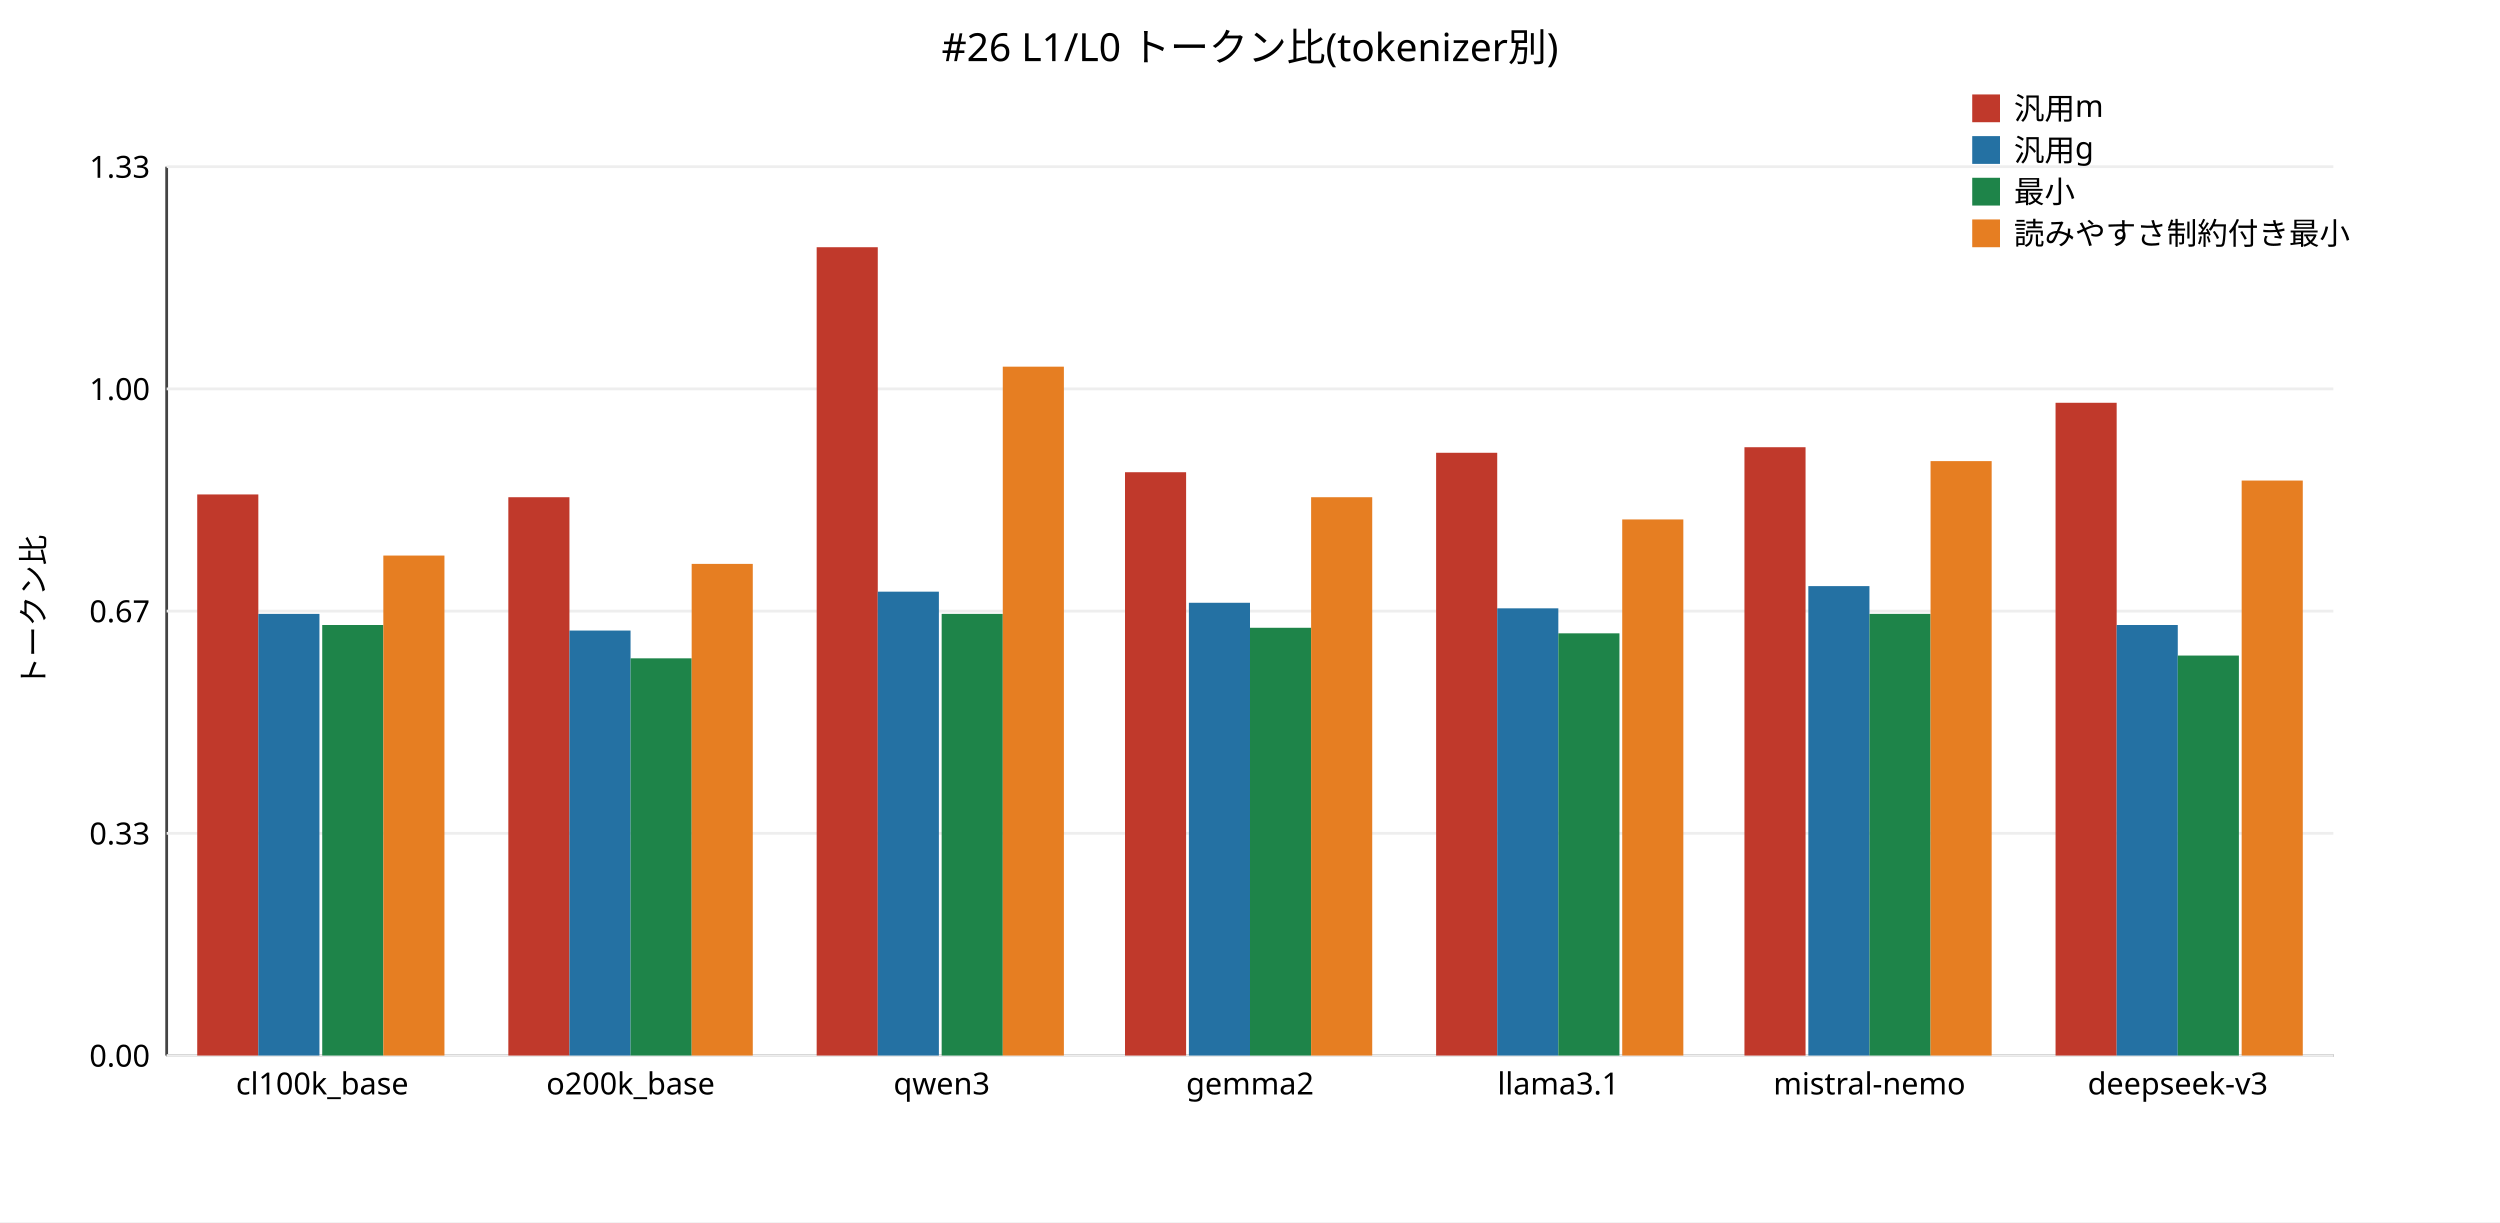
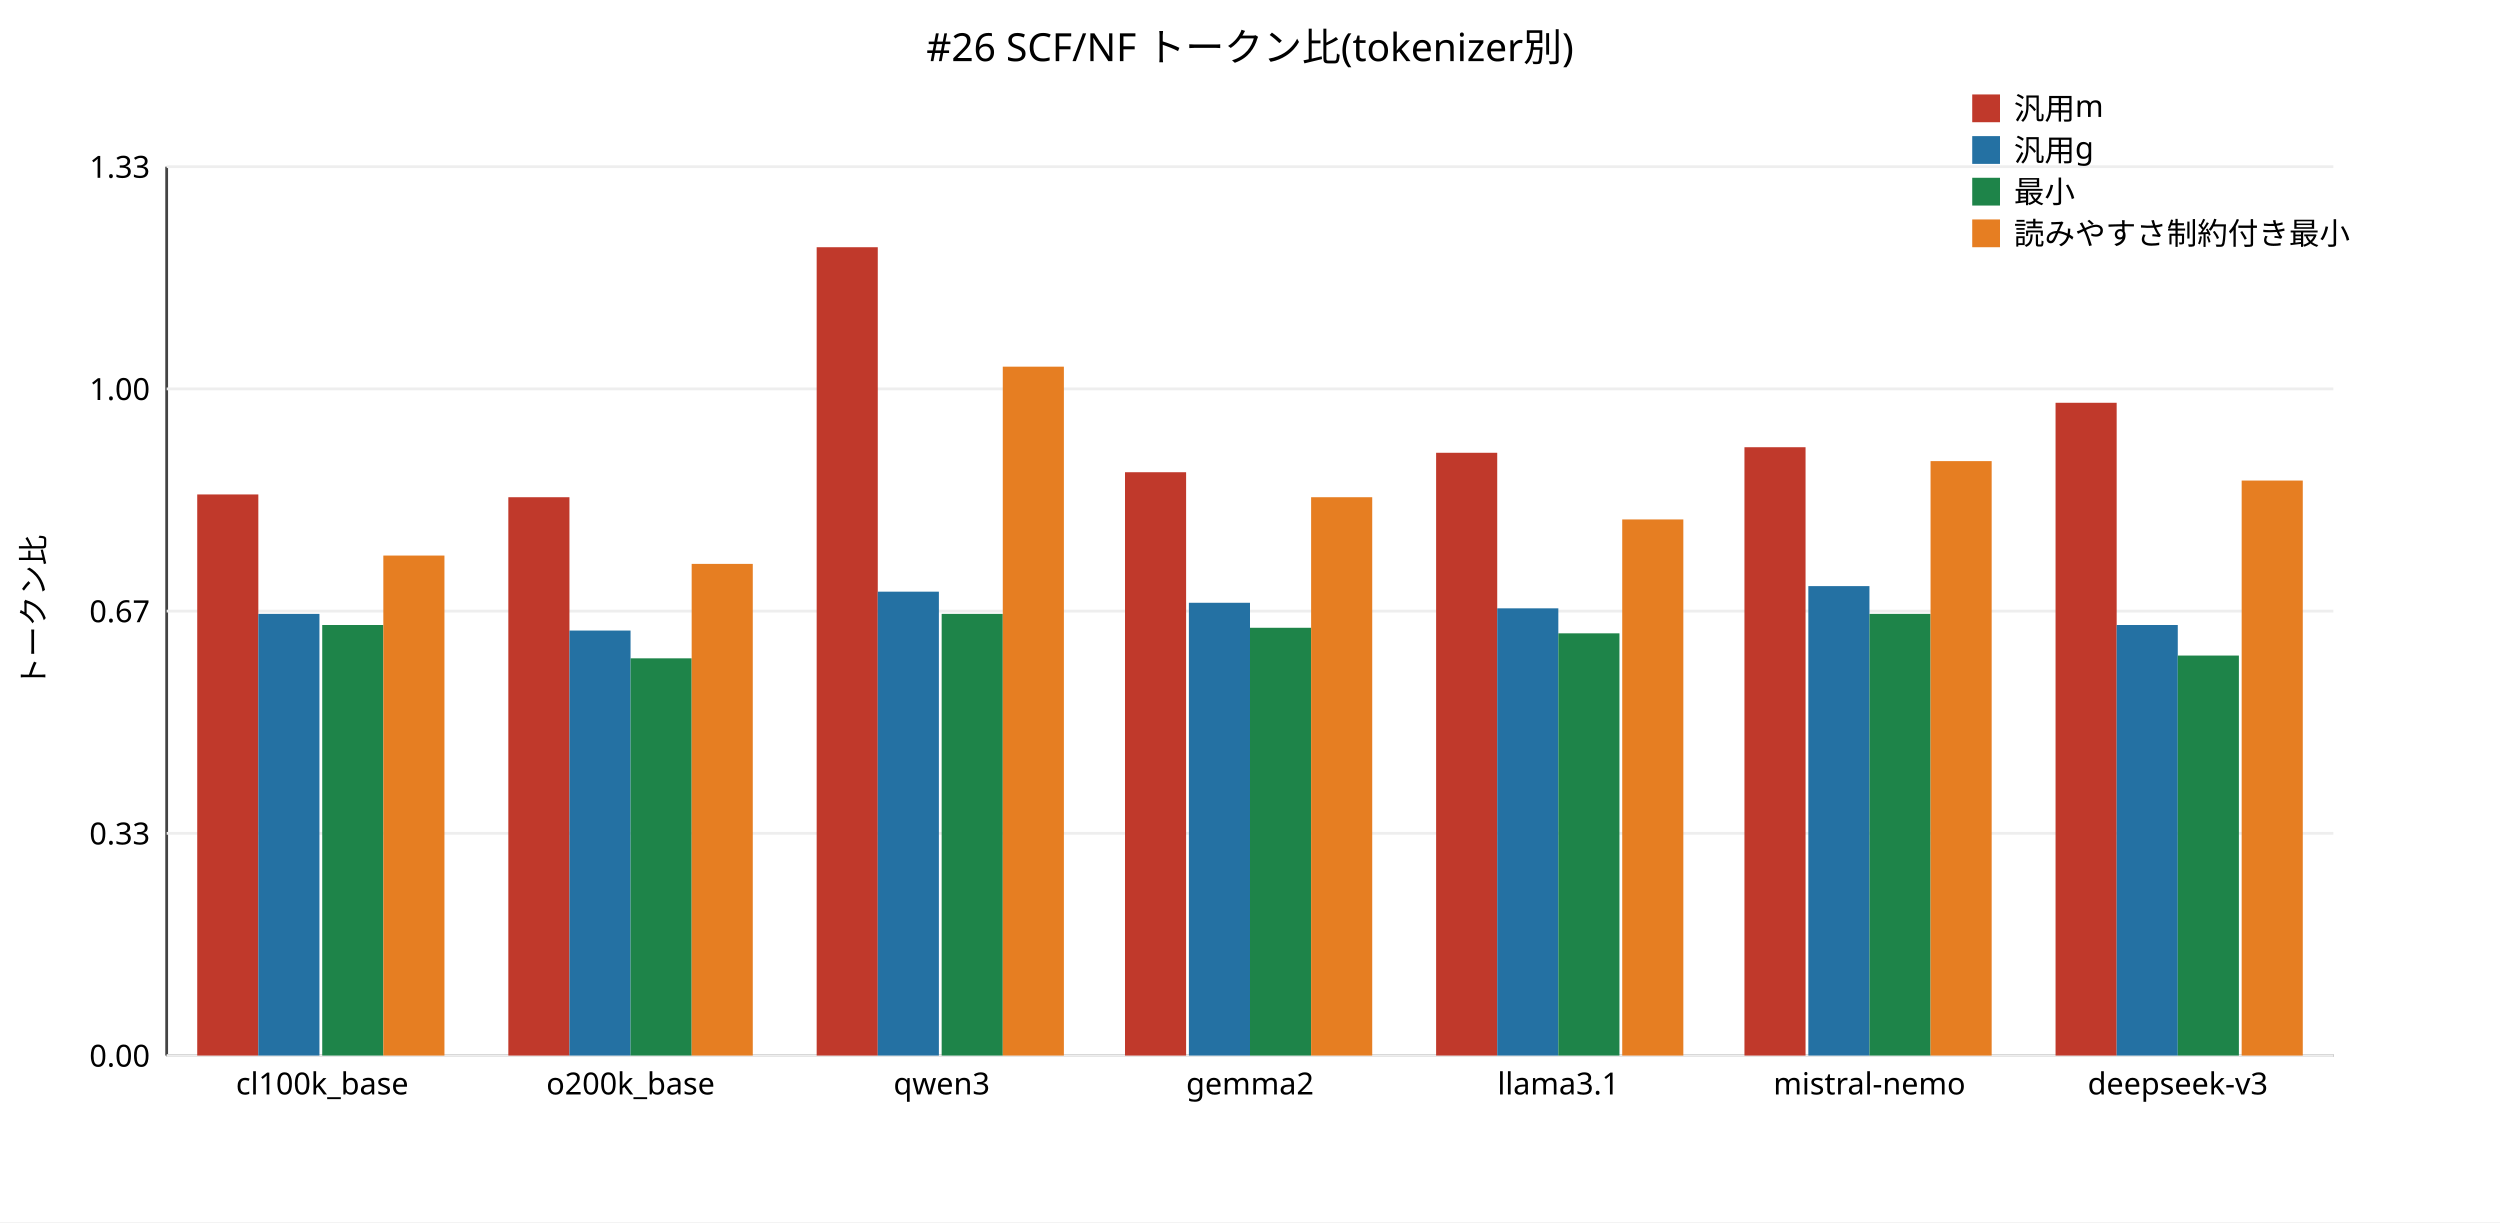
<svg xmlns="http://www.w3.org/2000/svg" width="900" height="440" font-family="sans-serif" font-size="11">
  <rect width="900" height="440" fill="white" />
-   <text x="450.0" y="22" text-anchor="middle" font-size="14">#26 L1/L0 トークン比(tokenizer別)</text>
+   <text x="450.0" y="22" text-anchor="middle" font-size="14">#26 SCF/NF トークン比(tokenizer別)</text>
  <line x1="60" y1="380" x2="840" y2="380" stroke="#444" />
  <line x1="60" y1="60" x2="60" y2="380" stroke="#444" />
  <text x="16" y="220.0" transform="rotate(-90 16 220.0)" text-anchor="middle">トークン比</text>
  <text x="54" y="384" text-anchor="end">0.00</text>
  <line x1="60" y1="380" x2="840" y2="380" stroke="#eee" />
  <text x="54" y="304" text-anchor="end">0.33</text>
  <line x1="60" y1="300" x2="840" y2="300" stroke="#eee" />
  <text x="54" y="224" text-anchor="end">0.67</text>
  <line x1="60" y1="220" x2="840" y2="220" stroke="#eee" />
  <text x="54" y="144" text-anchor="end">1.00</text>
  <line x1="60" y1="140" x2="840" y2="140" stroke="#eee" />
  <text x="54" y="64" text-anchor="end">1.33</text>
  <line x1="60" y1="60" x2="840" y2="60" stroke="#eee" />
  <text x="116" y="394" text-anchor="middle">cl100k_base</text>
  <rect x="71" y="178" width="22" height="202" fill="#c0392b" />
  <rect x="93" y="221" width="22" height="159" fill="#2471a3" />
  <rect x="116" y="225" width="22" height="155" fill="#1e8449" />
  <rect x="138" y="200" width="22" height="180" fill="#e67e22" />
  <text x="227" y="394" text-anchor="middle">o200k_base</text>
  <rect x="183" y="179" width="22" height="201" fill="#c0392b" />
  <rect x="205" y="227" width="22" height="153" fill="#2471a3" />
  <rect x="227" y="237" width="22" height="143" fill="#1e8449" />
  <rect x="249" y="203" width="22" height="177" fill="#e67e22" />
  <text x="339" y="394" text-anchor="middle">qwen3</text>
  <rect x="294" y="89" width="22" height="291" fill="#c0392b" />
  <rect x="316" y="213" width="22" height="167" fill="#2471a3" />
  <rect x="339" y="221" width="22" height="159" fill="#1e8449" />
  <rect x="361" y="132" width="22" height="248" fill="#e67e22" />
  <text x="450" y="394" text-anchor="middle">gemma2</text>
  <rect x="405" y="170" width="22" height="210" fill="#c0392b" />
  <rect x="428" y="217" width="22" height="163" fill="#2471a3" />
  <rect x="450" y="226" width="22" height="154" fill="#1e8449" />
  <rect x="472" y="179" width="22" height="201" fill="#e67e22" />
  <text x="561" y="394" text-anchor="middle">llama3.1</text>
  <rect x="517" y="163" width="22" height="217" fill="#c0392b" />
  <rect x="539" y="219" width="22" height="161" fill="#2471a3" />
  <rect x="561" y="228" width="22" height="152" fill="#1e8449" />
  <rect x="584" y="187" width="22" height="193" fill="#e67e22" />
  <text x="673" y="394" text-anchor="middle">mistral-nemo</text>
  <rect x="628" y="161" width="22" height="219" fill="#c0392b" />
  <rect x="651" y="211" width="22" height="169" fill="#2471a3" />
  <rect x="673" y="221" width="22" height="159" fill="#1e8449" />
  <rect x="695" y="166" width="22" height="214" fill="#e67e22" />
  <text x="784" y="394" text-anchor="middle">deepseek-v3</text>
  <rect x="740" y="145" width="22" height="235" fill="#c0392b" />
  <rect x="762" y="225" width="22" height="155" fill="#2471a3" />
  <rect x="784" y="236" width="22" height="144" fill="#1e8449" />
  <rect x="807" y="173" width="22" height="207" fill="#e67e22" />
  <rect x="710" y="34" width="10" height="10" fill="#c0392b" />
  <text x="725" y="43">汎用m</text>
  <rect x="710" y="49" width="10" height="10" fill="#2471a3" />
  <text x="725" y="58">汎用g</text>
  <rect x="710" y="64" width="10" height="10" fill="#1e8449" />
  <text x="725" y="73">最小</text>
  <rect x="710" y="79" width="10" height="10" fill="#e67e22" />
  <text x="725" y="88">読みやすさ制約付き最小</text>
</svg>
